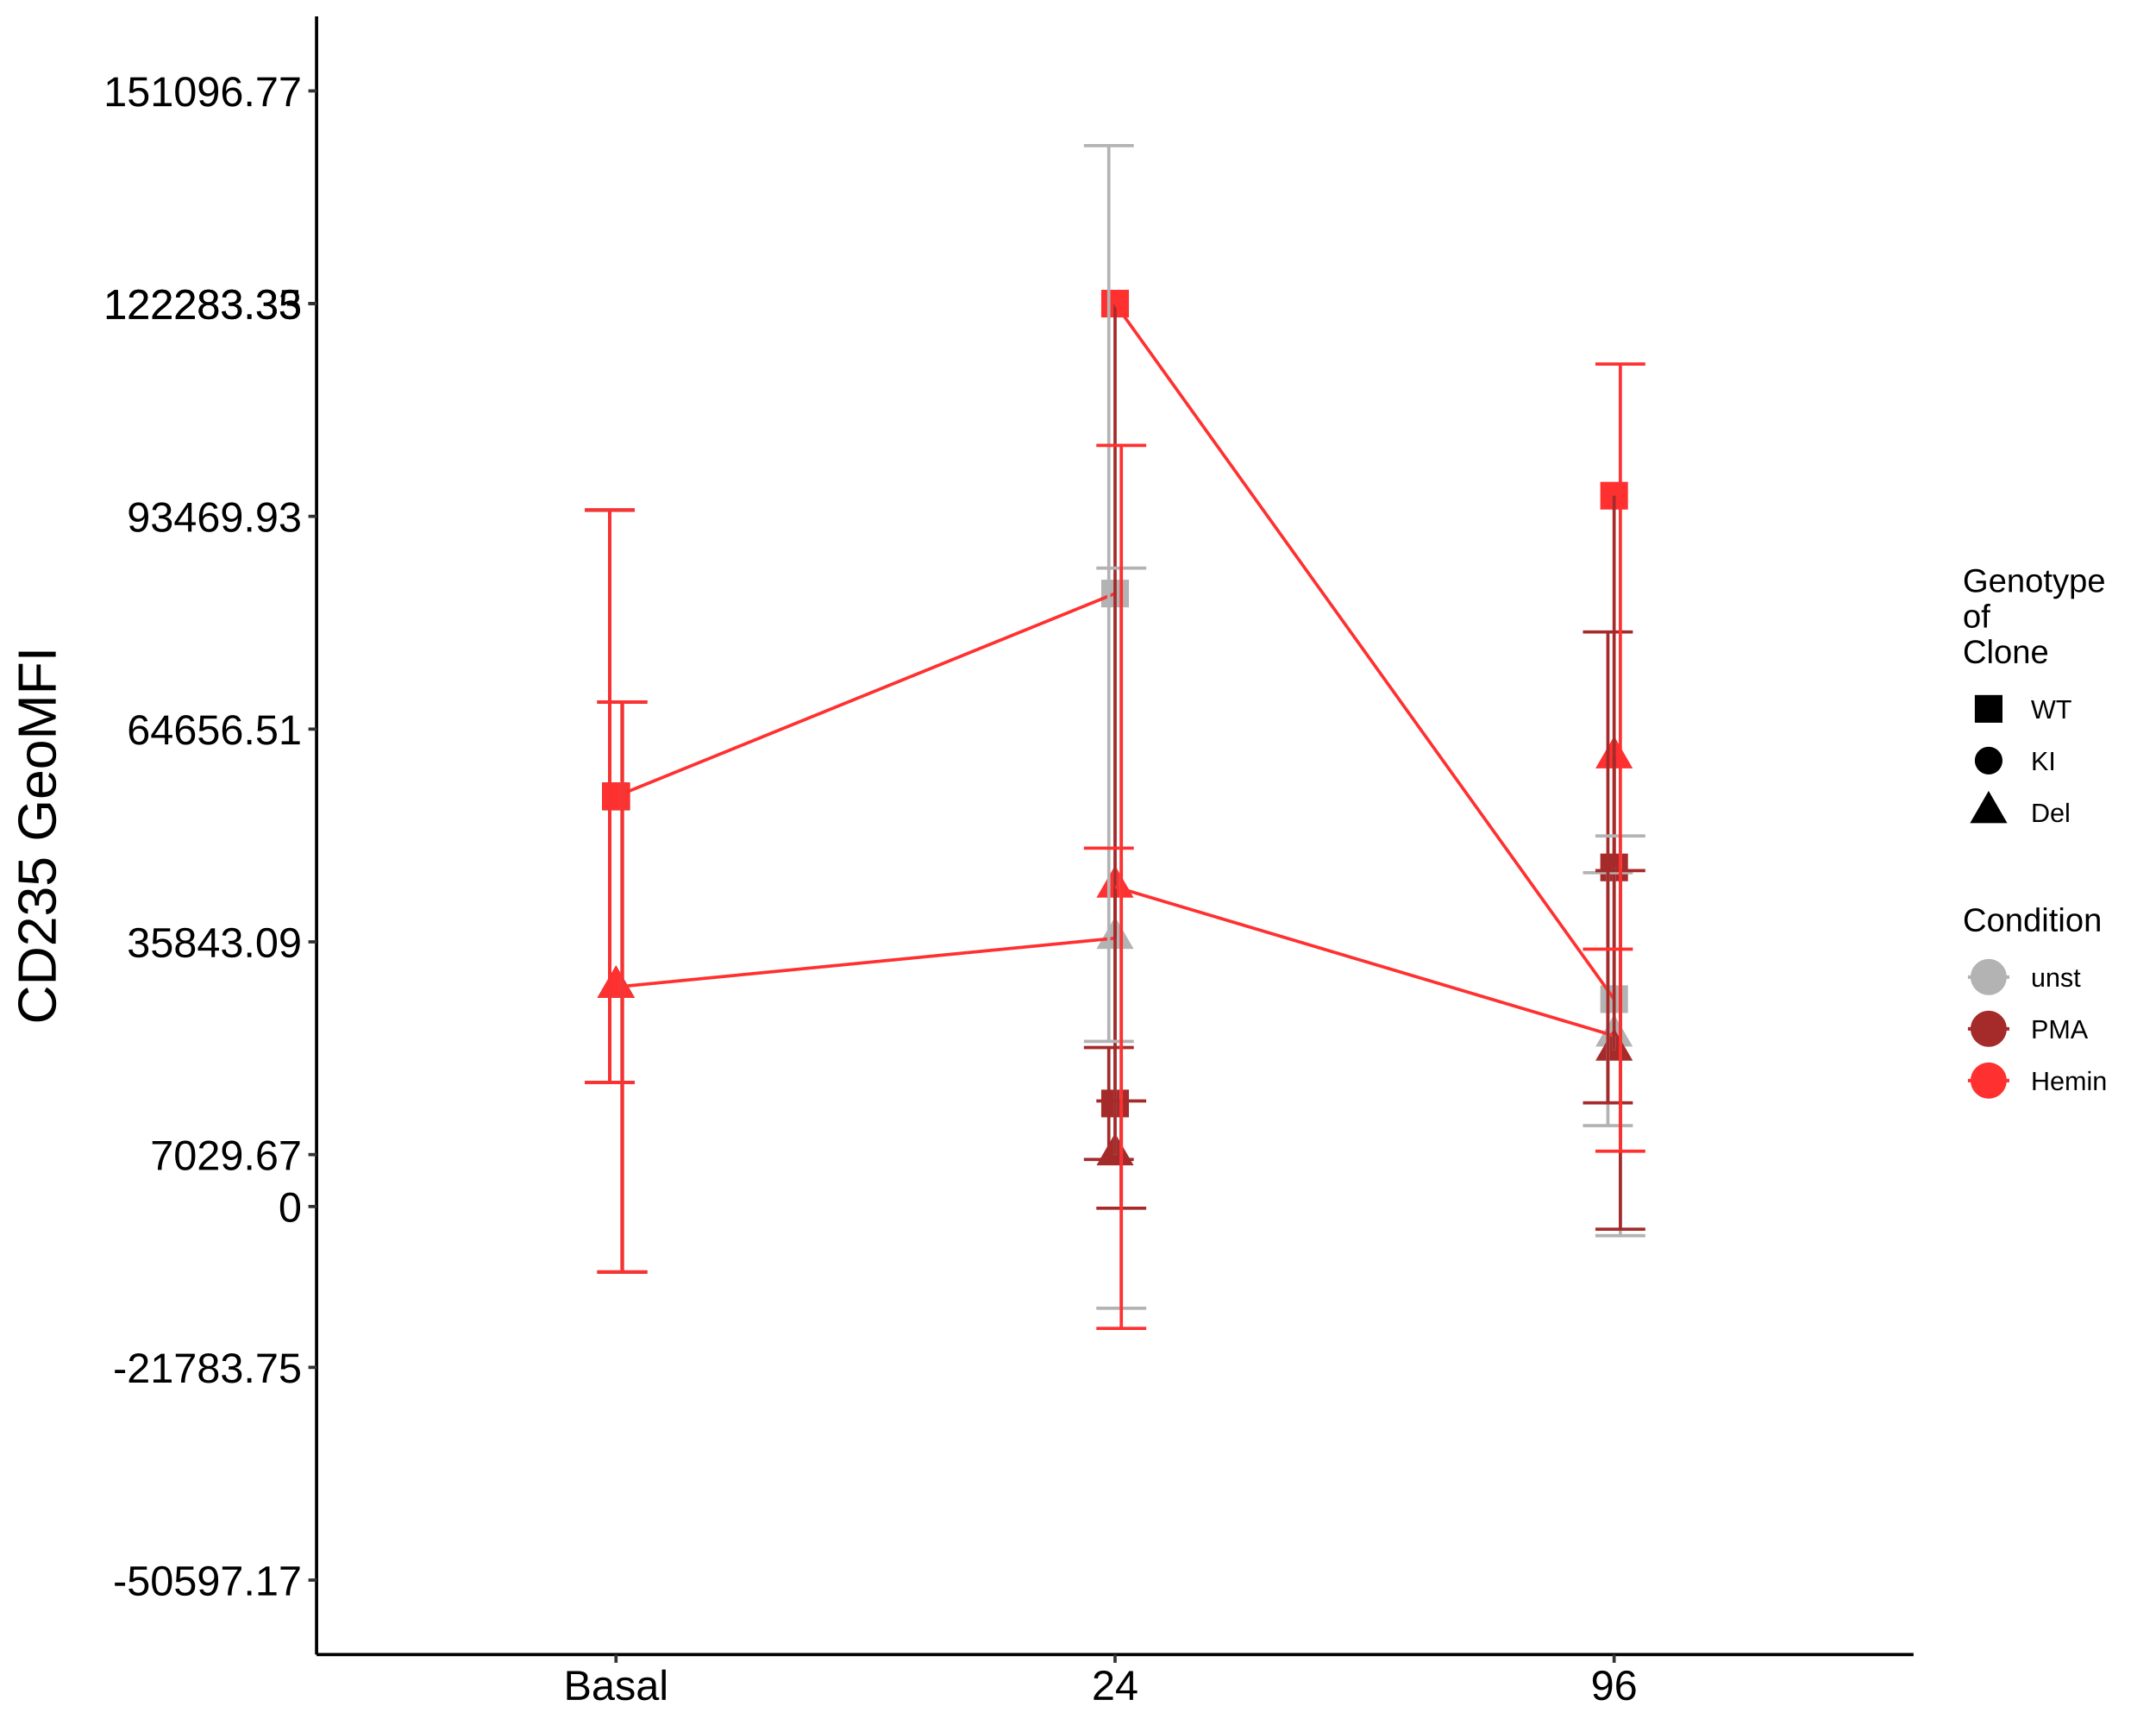
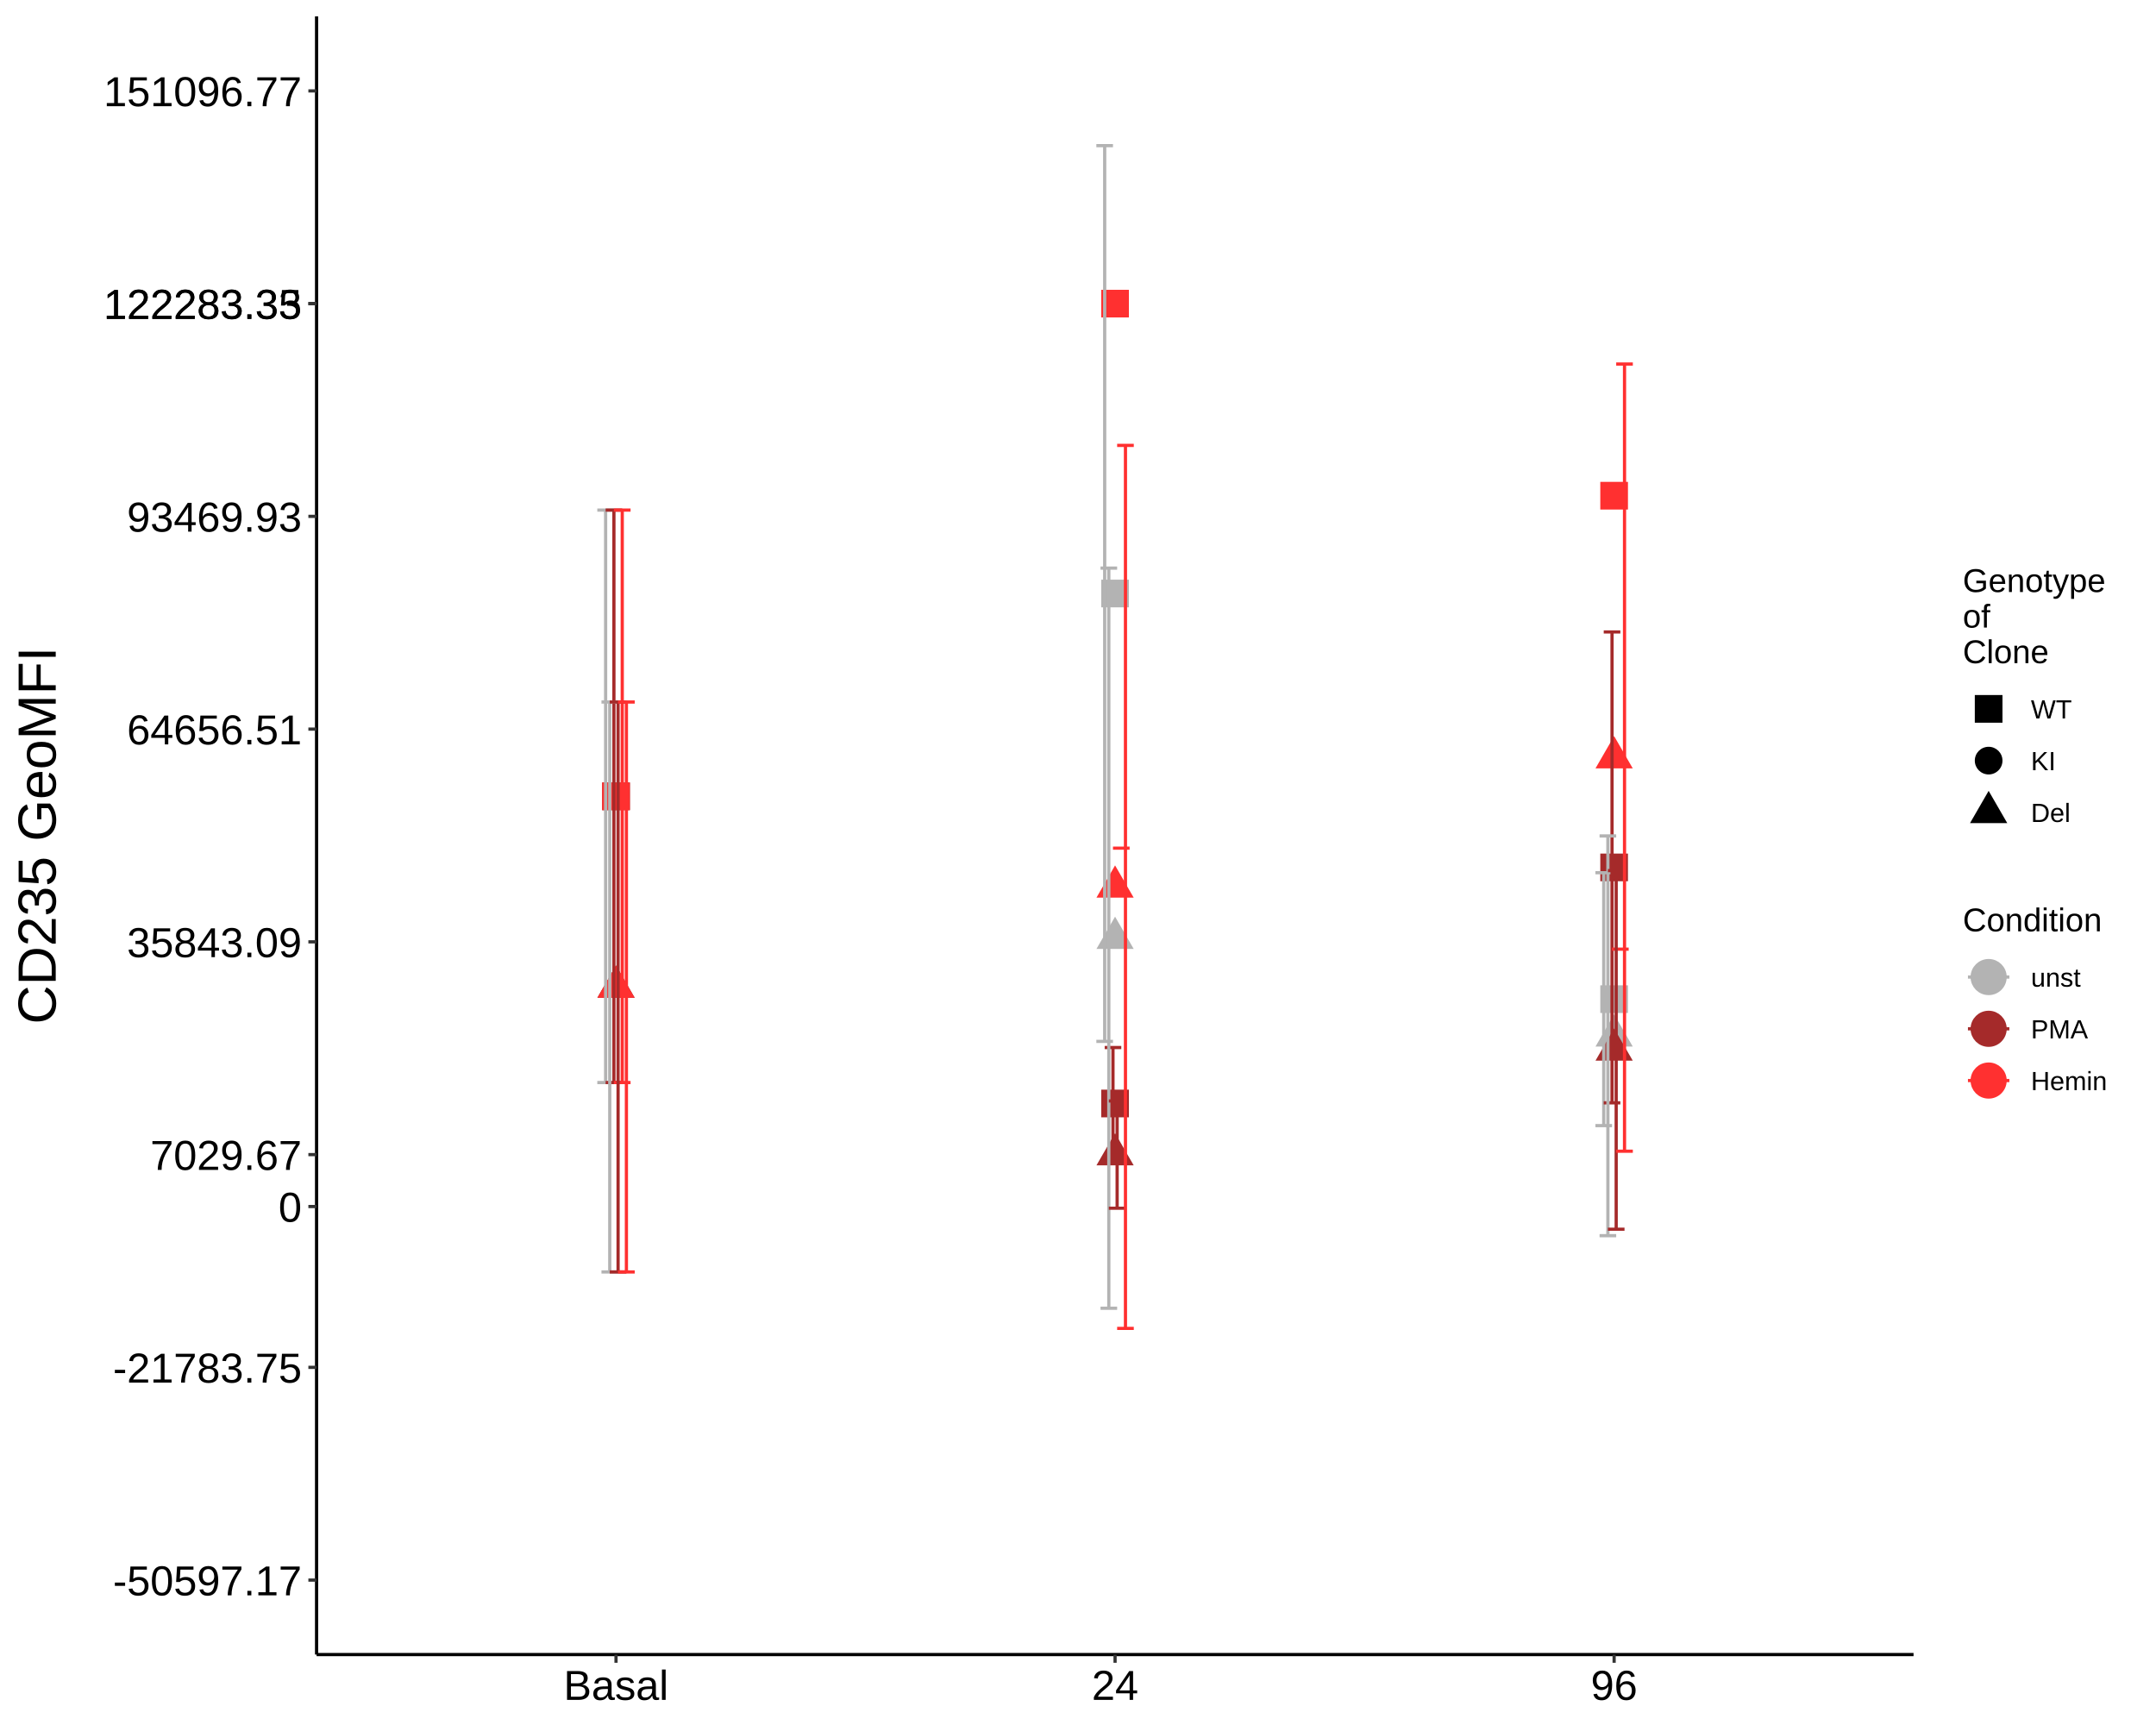
<svg xmlns="http://www.w3.org/2000/svg" class="svglite" width="720.00pt" height="576.00pt" viewBox="0 0 720.00 576.00">
  <defs>
    <style type="text/css">
    .svglite line, .svglite polyline, .svglite polygon, .svglite path, .svglite rect, .svglite circle {
      fill: none;
      stroke: #000000;
      stroke-linecap: round;
      stroke-linejoin: round;
      stroke-miterlimit: 10.00;
    }
  </style>
  </defs>
  <rect width="100%" height="100%" style="stroke: none; fill: #FFFFFF;" />
  <defs>
    <clipPath id="cpMC4wMHw3MjAuMDB8MC4wMHw1NzYuMDA=">
      <rect x="0.00" y="0.00" width="720.00" height="576.00" />
    </clipPath>
  </defs>
  <g clip-path="url(#cpMC4wMHw3MjAuMDB8MC4wMHw1NzYuMDA=)">
    <rect x="0.00" y="0.00" width="720.00" height="576.00" style="stroke-width: 1.07; stroke: #FFFFFF; fill: #FFFFFF;" />
  </g>
  <defs>
    <clipPath id="cpMTA1LjcyfDYzOS4wM3w1LjQ4fDU1Mi40OA==">
      <rect x="105.72" y="5.48" width="533.31" height="547.00" />
    </clipPath>
  </defs>
  <g clip-path="url(#cpMTA1LjcyfDYzOS4wM3w1LjQ4fDU1Mi40OA==)">
    <rect x="105.72" y="5.48" width="533.31" height="547.00" style="stroke-width: 1.07; stroke: none; fill: #FFFFFF;" />
    <polygon points="201.10,270.52 210.34,270.52 210.34,261.29 201.10,261.29 " style="stroke-width: 2.83; stroke: none; fill: #B3B3B3;" />
    <polygon points="367.76,202.80 377.00,202.80 377.00,193.56 367.76,193.56 " style="stroke-width: 2.83; stroke: none; fill: #B3B3B3;" />
    <polygon points="534.42,338.25 543.66,338.25 543.66,329.01 534.42,329.01 " style="stroke-width: 2.83; stroke: none; fill: #B3B3B3;" />
    <polygon points="201.10,270.52 210.34,270.52 210.34,261.29 201.10,261.29 " style="stroke-width: 2.83; stroke: none; fill: #A52A2A;" />
    <polygon points="367.76,373.09 377.00,373.09 377.00,363.85 367.76,363.85 " style="stroke-width: 2.83; stroke: none; fill: #A52A2A;" />
    <polygon points="534.42,294.26 543.66,294.26 543.66,285.02 534.42,285.02 " style="stroke-width: 2.83; stroke: none; fill: #A52A2A;" />
    <polygon points="201.10,270.52 210.34,270.52 210.34,261.29 201.10,261.29 " style="stroke-width: 2.83; stroke: none; fill: #FF3030;" />
    <polygon points="367.76,106.00 377.00,106.00 377.00,96.77 367.76,96.77 " style="stroke-width: 2.83; stroke: none; fill: #FF3030;" />
    <polygon points="534.42,170.14 543.66,170.14 543.66,160.90 534.42,160.90 " style="stroke-width: 2.83; stroke: none; fill: #FF3030;" />
    <polygon points="205.72,322.39 211.94,333.16 199.50,333.16 " style="stroke-width: 2.83; stroke: none; fill: #B3B3B3;" />
    <polygon points="372.38,306.08 378.60,316.86 366.16,316.86 " style="stroke-width: 2.83; stroke: none; fill: #B3B3B3;" />
    <polygon points="539.04,338.69 545.26,349.46 532.82,349.46 " style="stroke-width: 2.83; stroke: none; fill: #B3B3B3;" />
    <polygon points="205.72,322.39 211.94,333.16 199.50,333.16 " style="stroke-width: 2.83; stroke: none; fill: #A52A2A;" />
    <polygon points="372.38,378.35 378.60,389.13 366.16,389.13 " style="stroke-width: 2.83; stroke: none; fill: #A52A2A;" />
    <polygon points="539.04,343.39 545.26,354.16 532.82,354.16 " style="stroke-width: 2.83; stroke: none; fill: #A52A2A;" />
    <polygon points="205.72,322.39 211.94,333.16 199.50,333.16 " style="stroke-width: 2.83; stroke: none; fill: #FF3030;" />
    <polygon points="372.38,288.96 378.60,299.74 366.16,299.74 " style="stroke-width: 2.83; stroke: none; fill: #FF3030;" />
    <polygon points="539.04,245.79 545.26,256.57 532.82,256.57 " style="stroke-width: 2.83; stroke: none; fill: #FF3030;" />
-     <line x1="205.72" y1="265.91" x2="205.72" y2="265.91" style="stroke-width: 1.07; stroke: #B3B3B3; stroke-linecap: butt;" />
-     <line x1="205.72" y1="265.91" x2="205.72" y2="265.91" style="stroke-width: 1.07; stroke: #A52A2A; stroke-linecap: butt;" />
-     <line x1="205.72" y1="265.91" x2="372.38" y2="198.18" style="stroke-width: 1.07; stroke: #FF3030; stroke-linecap: butt;" />
-     <line x1="372.38" y1="198.18" x2="372.38" y2="368.47" style="stroke-width: 1.07; stroke: #B3B3B3; stroke-linecap: butt;" />
-     <line x1="372.38" y1="368.47" x2="372.38" y2="101.38" style="stroke-width: 1.07; stroke: #A52A2A; stroke-linecap: butt;" />
-     <line x1="372.38" y1="101.38" x2="539.04" y2="333.63" style="stroke-width: 1.07; stroke: #FF3030; stroke-linecap: butt;" />
-     <line x1="539.04" y1="333.63" x2="539.04" y2="289.64" style="stroke-width: 1.07; stroke: #B3B3B3; stroke-linecap: butt;" />
-     <line x1="539.04" y1="289.64" x2="539.04" y2="165.52" style="stroke-width: 1.07; stroke: #A52A2A; stroke-linecap: butt;" />
-     <line x1="205.72" y1="329.57" x2="205.72" y2="329.57" style="stroke-width: 1.07; stroke: #B3B3B3; stroke-linecap: butt;" />
-     <line x1="205.72" y1="329.57" x2="205.72" y2="329.57" style="stroke-width: 1.07; stroke: #A52A2A; stroke-linecap: butt;" />
-     <line x1="205.72" y1="329.57" x2="372.38" y2="313.27" style="stroke-width: 1.07; stroke: #FF3030; stroke-linecap: butt;" />
-     <line x1="372.38" y1="313.27" x2="372.38" y2="385.54" style="stroke-width: 1.07; stroke: #B3B3B3; stroke-linecap: butt;" />
-     <line x1="372.38" y1="385.54" x2="372.38" y2="296.15" style="stroke-width: 1.07; stroke: #A52A2A; stroke-linecap: butt;" />
-     <line x1="372.38" y1="296.15" x2="539.04" y2="345.87" style="stroke-width: 1.07; stroke: #FF3030; stroke-linecap: butt;" />
-     <line x1="539.04" y1="345.87" x2="539.04" y2="350.57" style="stroke-width: 1.07; stroke: #B3B3B3; stroke-linecap: butt;" />
-     <line x1="539.04" y1="350.57" x2="539.04" y2="252.98" style="stroke-width: 1.07; stroke: #A52A2A; stroke-linecap: butt;" />
-     <polyline points="195.30,170.33 211.97,170.33 " style="stroke-width: 1.07; stroke: #B3B3B3; stroke-linecap: butt;" />
-     <polyline points="203.63,170.33 203.63,361.48 " style="stroke-width: 1.07; stroke: #B3B3B3; stroke-linecap: butt;" />
-     <polyline points="195.30,361.48 211.97,361.48 " style="stroke-width: 1.07; stroke: #B3B3B3; stroke-linecap: butt;" />
-     <polyline points="361.96,48.63 378.63,48.63 " style="stroke-width: 1.07; stroke: #B3B3B3; stroke-linecap: butt;" />
-     <polyline points="370.29,48.63 370.29,347.73 " style="stroke-width: 1.07; stroke: #B3B3B3; stroke-linecap: butt;" />
-     <polyline points="361.96,347.73 378.63,347.73 " style="stroke-width: 1.07; stroke: #B3B3B3; stroke-linecap: butt;" />
-     <polyline points="528.62,291.41 545.29,291.41 " style="stroke-width: 1.07; stroke: #B3B3B3; stroke-linecap: butt;" />
-     <polyline points="536.96,291.41 536.96,375.86 " style="stroke-width: 1.07; stroke: #B3B3B3; stroke-linecap: butt;" />
-     <polyline points="528.62,375.86 545.29,375.86 " style="stroke-width: 1.07; stroke: #B3B3B3; stroke-linecap: butt;" />
-     <polyline points="195.30,170.33 211.97,170.33 " style="stroke-width: 1.07; stroke: #A52A2A; stroke-linecap: butt;" />
-     <polyline points="203.63,170.33 203.63,361.48 " style="stroke-width: 1.07; stroke: #A52A2A; stroke-linecap: butt;" />
-     <polyline points="195.30,361.48 211.97,361.48 " style="stroke-width: 1.07; stroke: #A52A2A; stroke-linecap: butt;" />
-     <polyline points="361.96,349.79 378.63,349.79 " style="stroke-width: 1.07; stroke: #A52A2A; stroke-linecap: butt;" />
-     <polyline points="370.29,349.79 370.29,387.16 " style="stroke-width: 1.07; stroke: #A52A2A; stroke-linecap: butt;" />
-     <polyline points="361.96,387.16 378.63,387.16 " style="stroke-width: 1.07; stroke: #A52A2A; stroke-linecap: butt;" />
-     <polyline points="528.62,211.02 545.29,211.02 " style="stroke-width: 1.07; stroke: #A52A2A; stroke-linecap: butt;" />
-     <polyline points="536.96,211.02 536.96,368.26 " style="stroke-width: 1.07; stroke: #A52A2A; stroke-linecap: butt;" />
-     <polyline points="528.62,368.26 545.29,368.26 " style="stroke-width: 1.07; stroke: #A52A2A; stroke-linecap: butt;" />
-     <polyline points="195.30,170.33 211.97,170.33 " style="stroke-width: 1.07; stroke: #FF3030; stroke-linecap: butt;" />
-     <polyline points="203.63,170.33 203.63,361.48 " style="stroke-width: 1.07; stroke: #FF3030; stroke-linecap: butt;" />
-     <polyline points="195.30,361.48 211.97,361.48 " style="stroke-width: 1.07; stroke: #FF3030; stroke-linecap: butt;" />
-     <polyline points="361.96,283.21 378.63,283.21 " style="stroke-width: 1.07; stroke: #FF3030; stroke-linecap: butt;" />
-     <polyline points="528.62,316.93 545.29,316.93 " style="stroke-width: 1.07; stroke: #FF3030; stroke-linecap: butt;" />
-     <polyline points="199.47,234.41 216.13,234.41 " style="stroke-width: 1.07; stroke: #B3B3B3; stroke-linecap: butt;" />
-     <polyline points="207.80,234.41 207.80,424.73 " style="stroke-width: 1.07; stroke: #B3B3B3; stroke-linecap: butt;" />
-     <polyline points="199.47,424.73 216.13,424.73 " style="stroke-width: 1.07; stroke: #B3B3B3; stroke-linecap: butt;" />
-     <polyline points="366.13,189.69 382.79,189.69 " style="stroke-width: 1.07; stroke: #B3B3B3; stroke-linecap: butt;" />
-     <polyline points="374.46,189.69 374.46,436.84 " style="stroke-width: 1.07; stroke: #B3B3B3; stroke-linecap: butt;" />
-     <polyline points="366.13,436.84 382.79,436.84 " style="stroke-width: 1.07; stroke: #B3B3B3; stroke-linecap: butt;" />
-     <polyline points="532.79,279.13 549.45,279.13 " style="stroke-width: 1.07; stroke: #B3B3B3; stroke-linecap: butt;" />
-     <polyline points="541.12,279.13 541.12,412.61 " style="stroke-width: 1.07; stroke: #B3B3B3; stroke-linecap: butt;" />
-     <polyline points="532.79,412.61 549.45,412.61 " style="stroke-width: 1.07; stroke: #B3B3B3; stroke-linecap: butt;" />
-     <polyline points="199.47,234.41 216.13,234.41 " style="stroke-width: 1.07; stroke: #A52A2A; stroke-linecap: butt;" />
-     <polyline points="207.80,234.41 207.80,424.73 " style="stroke-width: 1.07; stroke: #A52A2A; stroke-linecap: butt;" />
-     <polyline points="199.47,424.73 216.13,424.73 " style="stroke-width: 1.07; stroke: #A52A2A; stroke-linecap: butt;" />
-     <polyline points="366.13,367.63 382.79,367.63 " style="stroke-width: 1.07; stroke: #A52A2A; stroke-linecap: butt;" />
-     <polyline points="374.46,367.63 374.46,403.44 " style="stroke-width: 1.07; stroke: #A52A2A; stroke-linecap: butt;" />
-     <polyline points="366.13,403.44 382.79,403.44 " style="stroke-width: 1.07; stroke: #A52A2A; stroke-linecap: butt;" />
-     <polyline points="532.79,290.70 549.45,290.70 " style="stroke-width: 1.07; stroke: #A52A2A; stroke-linecap: butt;" />
-     <polyline points="541.12,290.70 541.12,410.45 " style="stroke-width: 1.07; stroke: #A52A2A; stroke-linecap: butt;" />
-     <polyline points="532.79,410.45 549.45,410.45 " style="stroke-width: 1.07; stroke: #A52A2A; stroke-linecap: butt;" />
-     <polyline points="199.47,234.41 216.13,234.41 " style="stroke-width: 1.07; stroke: #FF3030; stroke-linecap: butt;" />
-     <polyline points="207.80,234.41 207.80,424.73 " style="stroke-width: 1.07; stroke: #FF3030; stroke-linecap: butt;" />
-     <polyline points="199.47,424.73 216.13,424.73 " style="stroke-width: 1.07; stroke: #FF3030; stroke-linecap: butt;" />
-     <polyline points="366.13,148.72 382.79,148.72 " style="stroke-width: 1.07; stroke: #FF3030; stroke-linecap: butt;" />
-     <polyline points="374.46,148.72 374.46,443.57 " style="stroke-width: 1.07; stroke: #FF3030; stroke-linecap: butt;" />
-     <polyline points="366.13,443.57 382.79,443.57 " style="stroke-width: 1.07; stroke: #FF3030; stroke-linecap: butt;" />
-     <polyline points="532.79,121.55 549.45,121.55 " style="stroke-width: 1.07; stroke: #FF3030; stroke-linecap: butt;" />
-     <polyline points="541.12,121.55 541.12,384.40 " style="stroke-width: 1.07; stroke: #FF3030; stroke-linecap: butt;" />
-     <polyline points="532.79,384.40 549.45,384.40 " style="stroke-width: 1.07; stroke: #FF3030; stroke-linecap: butt;" />
+     <polyline points="199.47,170.33 205.02,170.33 " style="stroke-width: 1.07; stroke: #B3B3B3; stroke-linecap: butt;" />
+     <polyline points="202.25,170.33 202.25,361.48 " style="stroke-width: 1.07; stroke: #B3B3B3; stroke-linecap: butt;" />
+     <polyline points="199.47,361.48 205.02,361.48 " style="stroke-width: 1.07; stroke: #B3B3B3; stroke-linecap: butt;" />
+     <polyline points="366.13,48.63 371.68,48.63 " style="stroke-width: 1.07; stroke: #B3B3B3; stroke-linecap: butt;" />
+     <polyline points="368.91,48.63 368.91,347.73 " style="stroke-width: 1.07; stroke: #B3B3B3; stroke-linecap: butt;" />
+     <polyline points="366.13,347.73 371.68,347.73 " style="stroke-width: 1.07; stroke: #B3B3B3; stroke-linecap: butt;" />
+     <polyline points="532.79,291.41 538.34,291.41 " style="stroke-width: 1.07; stroke: #B3B3B3; stroke-linecap: butt;" />
+     <polyline points="535.57,291.41 535.57,375.86 " style="stroke-width: 1.07; stroke: #B3B3B3; stroke-linecap: butt;" />
+     <polyline points="532.79,375.86 538.34,375.86 " style="stroke-width: 1.07; stroke: #B3B3B3; stroke-linecap: butt;" />
+     <polyline points="202.25,170.33 207.80,170.33 " style="stroke-width: 1.07; stroke: #A52A2A; stroke-linecap: butt;" />
+     <polyline points="205.02,170.33 205.02,361.48 " style="stroke-width: 1.07; stroke: #A52A2A; stroke-linecap: butt;" />
+     <polyline points="202.25,361.48 207.80,361.48 " style="stroke-width: 1.07; stroke: #A52A2A; stroke-linecap: butt;" />
+     <polyline points="368.91,349.79 374.46,349.79 " style="stroke-width: 1.07; stroke: #A52A2A; stroke-linecap: butt;" />
+     <polyline points="371.68,349.79 371.68,387.16 " style="stroke-width: 1.07; stroke: #A52A2A; stroke-linecap: butt;" />
+     <polyline points="368.91,387.16 374.46,387.16 " style="stroke-width: 1.07; stroke: #A52A2A; stroke-linecap: butt;" />
+     <polyline points="535.57,211.02 541.12,211.02 " style="stroke-width: 1.07; stroke: #A52A2A; stroke-linecap: butt;" />
+     <polyline points="538.34,211.02 538.34,368.26 " style="stroke-width: 1.07; stroke: #A52A2A; stroke-linecap: butt;" />
+     <polyline points="535.57,368.26 541.12,368.26 " style="stroke-width: 1.07; stroke: #A52A2A; stroke-linecap: butt;" />
+     <polyline points="205.02,170.33 210.58,170.33 " style="stroke-width: 1.07; stroke: #FF3030; stroke-linecap: butt;" />
+     <polyline points="207.80,170.33 207.80,361.48 " style="stroke-width: 1.07; stroke: #FF3030; stroke-linecap: butt;" />
+     <polyline points="205.02,361.48 210.58,361.48 " style="stroke-width: 1.07; stroke: #FF3030; stroke-linecap: butt;" />
+     <polyline points="371.68,283.21 377.24,283.21 " style="stroke-width: 1.07; stroke: #FF3030; stroke-linecap: butt;" />
+     <polyline points="538.34,316.93 543.90,316.93 " style="stroke-width: 1.07; stroke: #FF3030; stroke-linecap: butt;" />
+     <polyline points="200.86,234.41 206.41,234.41 " style="stroke-width: 1.07; stroke: #B3B3B3; stroke-linecap: butt;" />
+     <polyline points="203.63,234.41 203.63,424.73 " style="stroke-width: 1.07; stroke: #B3B3B3; stroke-linecap: butt;" />
+     <polyline points="200.86,424.73 206.41,424.73 " style="stroke-width: 1.07; stroke: #B3B3B3; stroke-linecap: butt;" />
+     <polyline points="367.52,189.69 373.07,189.69 " style="stroke-width: 1.07; stroke: #B3B3B3; stroke-linecap: butt;" />
+     <polyline points="370.29,189.69 370.29,436.84 " style="stroke-width: 1.07; stroke: #B3B3B3; stroke-linecap: butt;" />
+     <polyline points="367.52,436.84 373.07,436.84 " style="stroke-width: 1.07; stroke: #B3B3B3; stroke-linecap: butt;" />
+     <polyline points="534.18,279.13 539.73,279.13 " style="stroke-width: 1.07; stroke: #B3B3B3; stroke-linecap: butt;" />
+     <polyline points="536.96,279.13 536.96,412.61 " style="stroke-width: 1.07; stroke: #B3B3B3; stroke-linecap: butt;" />
+     <polyline points="534.18,412.61 539.73,412.61 " style="stroke-width: 1.07; stroke: #B3B3B3; stroke-linecap: butt;" />
+     <polyline points="203.63,234.41 209.19,234.41 " style="stroke-width: 1.07; stroke: #A52A2A; stroke-linecap: butt;" />
+     <polyline points="206.41,234.41 206.41,424.73 " style="stroke-width: 1.07; stroke: #A52A2A; stroke-linecap: butt;" />
+     <polyline points="203.63,424.73 209.19,424.73 " style="stroke-width: 1.07; stroke: #A52A2A; stroke-linecap: butt;" />
+     <polyline points="370.29,367.63 375.85,367.63 " style="stroke-width: 1.07; stroke: #A52A2A; stroke-linecap: butt;" />
+     <polyline points="373.07,367.63 373.07,403.44 " style="stroke-width: 1.07; stroke: #A52A2A; stroke-linecap: butt;" />
+     <polyline points="370.29,403.44 375.85,403.44 " style="stroke-width: 1.07; stroke: #A52A2A; stroke-linecap: butt;" />
+     <polyline points="536.96,290.70 542.51,290.70 " style="stroke-width: 1.07; stroke: #A52A2A; stroke-linecap: butt;" />
+     <polyline points="539.73,290.70 539.73,410.45 " style="stroke-width: 1.07; stroke: #A52A2A; stroke-linecap: butt;" />
+     <polyline points="536.96,410.45 542.51,410.45 " style="stroke-width: 1.07; stroke: #A52A2A; stroke-linecap: butt;" />
+     <polyline points="206.41,234.41 211.97,234.41 " style="stroke-width: 1.07; stroke: #FF3030; stroke-linecap: butt;" />
+     <polyline points="209.19,234.41 209.19,424.73 " style="stroke-width: 1.07; stroke: #FF3030; stroke-linecap: butt;" />
+     <polyline points="206.41,424.73 211.97,424.73 " style="stroke-width: 1.07; stroke: #FF3030; stroke-linecap: butt;" />
+     <polyline points="373.07,148.72 378.63,148.72 " style="stroke-width: 1.07; stroke: #FF3030; stroke-linecap: butt;" />
+     <polyline points="375.85,148.72 375.85,443.57 " style="stroke-width: 1.07; stroke: #FF3030; stroke-linecap: butt;" />
+     <polyline points="373.07,443.57 378.63,443.57 " style="stroke-width: 1.07; stroke: #FF3030; stroke-linecap: butt;" />
+     <polyline points="539.73,121.55 545.29,121.55 " style="stroke-width: 1.07; stroke: #FF3030; stroke-linecap: butt;" />
+     <polyline points="542.51,121.55 542.51,384.40 " style="stroke-width: 1.07; stroke: #FF3030; stroke-linecap: butt;" />
+     <polyline points="539.73,384.40 545.29,384.40 " style="stroke-width: 1.07; stroke: #FF3030; stroke-linecap: butt;" />
  </g>
  <g clip-path="url(#cpMC4wMHw3MjAuMDB8MC4wMHw1NzYuMDA=)">
    <polyline points="105.72,552.48 105.72,5.48 " style="stroke-width: 1.07; stroke-linecap: butt;" />
    <text x="100.79" y="532.71" text-anchor="end" style="font-size: 14.00px; font-family: Arimo;" textLength="71.84px" lengthAdjust="spacingAndGlyphs">-50597.17</text>
    <text x="100.79" y="461.67" text-anchor="end" style="font-size: 14.00px; font-family: Arimo;" textLength="71.84px" lengthAdjust="spacingAndGlyphs">-21783.75</text>
    <text x="100.79" y="407.97" text-anchor="end" style="font-size: 14.00px; font-family: Arimo;" textLength="8.91px" lengthAdjust="spacingAndGlyphs">0</text>
    <text x="100.79" y="390.64" text-anchor="end" style="font-size: 14.00px; font-family: Arimo;" textLength="57.89px" lengthAdjust="spacingAndGlyphs">7029.67</text>
    <text x="100.79" y="319.60" text-anchor="end" style="font-size: 14.00px; font-family: Arimo;" textLength="66.79px" lengthAdjust="spacingAndGlyphs">35843.09</text>
    <text x="100.79" y="248.56" text-anchor="end" style="font-size: 14.00px; font-family: Arimo;" textLength="66.79px" lengthAdjust="spacingAndGlyphs">64656.51</text>
    <text x="100.79" y="177.52" text-anchor="end" style="font-size: 14.00px; font-family: Arimo;" textLength="66.79px" lengthAdjust="spacingAndGlyphs">93469.93</text>
    <text x="100.79" y="106.48" text-anchor="end" style="font-size: 14.00px; font-family: Arimo;" textLength="75.70px" lengthAdjust="spacingAndGlyphs">122283.33</text>
    <text x="100.79" y="106.48" text-anchor="end" style="font-size: 14.00px; font-family: Arimo;" textLength="75.70px" lengthAdjust="spacingAndGlyphs">122283.35</text>
    <text x="100.79" y="35.45" text-anchor="end" style="font-size: 14.00px; font-family: Arimo;" textLength="75.70px" lengthAdjust="spacingAndGlyphs">151096.77</text>
    <polyline points="102.98,527.61 105.72,527.61 " style="stroke-width: 1.07; stroke: #333333; stroke-linecap: butt;" />
    <polyline points="102.98,456.57 105.72,456.57 " style="stroke-width: 1.07; stroke: #333333; stroke-linecap: butt;" />
    <polyline points="102.98,402.87 105.72,402.87 " style="stroke-width: 1.07; stroke: #333333; stroke-linecap: butt;" />
    <polyline points="102.98,385.54 105.72,385.54 " style="stroke-width: 1.07; stroke: #333333; stroke-linecap: butt;" />
    <polyline points="102.98,314.50 105.72,314.50 " style="stroke-width: 1.07; stroke: #333333; stroke-linecap: butt;" />
    <polyline points="102.98,243.46 105.72,243.46 " style="stroke-width: 1.07; stroke: #333333; stroke-linecap: butt;" />
    <polyline points="102.98,172.42 105.72,172.42 " style="stroke-width: 1.07; stroke: #333333; stroke-linecap: butt;" />
    <polyline points="102.98,101.38 105.72,101.38 " style="stroke-width: 1.07; stroke: #333333; stroke-linecap: butt;" />
    <polyline points="102.98,101.38 105.72,101.38 " style="stroke-width: 1.07; stroke: #333333; stroke-linecap: butt;" />
    <polyline points="102.98,30.35 105.72,30.35 " style="stroke-width: 1.07; stroke: #333333; stroke-linecap: butt;" />
    <polyline points="105.72,552.48 639.03,552.48 " style="stroke-width: 1.07; stroke-linecap: butt;" />
    <polyline points="205.72,555.22 205.72,552.48 " style="stroke-width: 1.07; stroke: #333333; stroke-linecap: butt;" />
    <polyline points="372.38,555.22 372.38,552.48 " style="stroke-width: 1.07; stroke: #333333; stroke-linecap: butt;" />
    <polyline points="539.04,555.22 539.04,552.48 " style="stroke-width: 1.07; stroke: #333333; stroke-linecap: butt;" />
    <text x="205.72" y="567.61" text-anchor="middle" style="font-size: 14.00px; font-family: Arimo;" textLength="37.94px" lengthAdjust="spacingAndGlyphs">Basal</text>
    <text x="372.38" y="567.61" text-anchor="middle" style="font-size: 14.00px; font-family: Arimo;" textLength="17.81px" lengthAdjust="spacingAndGlyphs">24</text>
    <text x="539.04" y="567.61" text-anchor="middle" style="font-size: 14.00px; font-family: Arimo;" textLength="17.81px" lengthAdjust="spacingAndGlyphs">96</text>
    <text transform="translate(18.61,278.98) rotate(-90)" text-anchor="middle" style="font-size: 18.00px; font-family: Arimo;" textLength="133.75px" lengthAdjust="spacingAndGlyphs">CD235 GeoMFI</text>
    <rect x="649.99" y="183.03" width="64.53" height="102.35" style="stroke-width: 1.07; stroke: none; fill: #FFFFFF;" />
    <text x="655.47" y="197.68" style="font-size: 11.00px; font-family: Arimo;" textLength="53.57px" lengthAdjust="spacingAndGlyphs">Genotype</text>
    <text x="655.47" y="209.56" style="font-size: 11.00px; font-family: Arimo;" textLength="10.61px" lengthAdjust="spacingAndGlyphs">of</text>
    <text x="655.47" y="221.44" style="font-size: 11.00px; font-family: Arimo;" textLength="31.21px" lengthAdjust="spacingAndGlyphs">Clone</text>
    <polygon points="659.49,241.32 668.73,241.32 668.73,232.08 659.49,232.08 " style="stroke-width: 2.83; stroke: none; fill: #000000;" />
    <circle cx="664.11" cy="253.98" r="4.62" style="stroke-width: 2.83; stroke: none; fill: #000000;" />
    <polygon points="664.11,264.08 670.33,274.85 657.89,274.85 " style="stroke-width: 2.83; stroke: none; fill: #000000;" />
    <text x="678.23" y="239.91" style="font-size: 8.80px; font-family: Arimo;" textLength="14.07px" lengthAdjust="spacingAndGlyphs">WT</text>
    <text x="678.23" y="257.19" style="font-size: 8.80px; font-family: Arimo;" textLength="8.36px" lengthAdjust="spacingAndGlyphs">KI</text>
    <text x="678.23" y="274.47" style="font-size: 8.80px; font-family: Arimo;" textLength="14.64px" lengthAdjust="spacingAndGlyphs">Del</text>
    <rect x="649.99" y="296.34" width="63.46" height="78.59" style="stroke-width: 1.07; stroke: none; fill: #FFFFFF;" />
    <text x="655.47" y="310.98" style="font-size: 11.00px; font-family: Arimo;" textLength="52.50px" lengthAdjust="spacingAndGlyphs">Condition</text>
    <circle cx="664.11" cy="326.25" r="4.62" style="stroke-width: 2.83; stroke: #B3B3B3; fill: #B3B3B3;" />
    <line x1="657.20" y1="326.25" x2="671.03" y2="326.25" style="stroke-width: 1.07; stroke: #B3B3B3; stroke-linecap: butt;" />
-     <line x1="657.20" y1="326.25" x2="671.03" y2="326.25" style="stroke-width: 1.07; stroke: #B3B3B3; stroke-linecap: butt;" />
    <circle cx="664.11" cy="343.53" r="4.62" style="stroke-width: 2.83; stroke: #A52A2A; fill: #A52A2A;" />
    <line x1="657.20" y1="343.53" x2="671.03" y2="343.53" style="stroke-width: 1.07; stroke: #A52A2A; stroke-linecap: butt;" />
-     <line x1="657.20" y1="343.53" x2="671.03" y2="343.53" style="stroke-width: 1.07; stroke: #A52A2A; stroke-linecap: butt;" />
    <circle cx="664.11" cy="360.81" r="4.62" style="stroke-width: 2.83; stroke: #FF3030; fill: #FF3030;" />
-     <line x1="657.20" y1="360.81" x2="671.03" y2="360.81" style="stroke-width: 1.07; stroke: #FF3030; stroke-linecap: butt;" />
    <line x1="657.20" y1="360.81" x2="671.03" y2="360.81" style="stroke-width: 1.07; stroke: #FF3030; stroke-linecap: butt;" />
    <text x="678.23" y="329.46" style="font-size: 8.80px; font-family: Arimo;" textLength="19.18px" lengthAdjust="spacingAndGlyphs">unst</text>
    <text x="678.23" y="346.74" style="font-size: 8.80px; font-family: Arimo;" textLength="18.91px" lengthAdjust="spacingAndGlyphs">PMA</text>
    <text x="678.23" y="364.02" style="font-size: 8.80px; font-family: Arimo;" textLength="28.62px" lengthAdjust="spacingAndGlyphs">Hemin</text>
  </g>
</svg>
